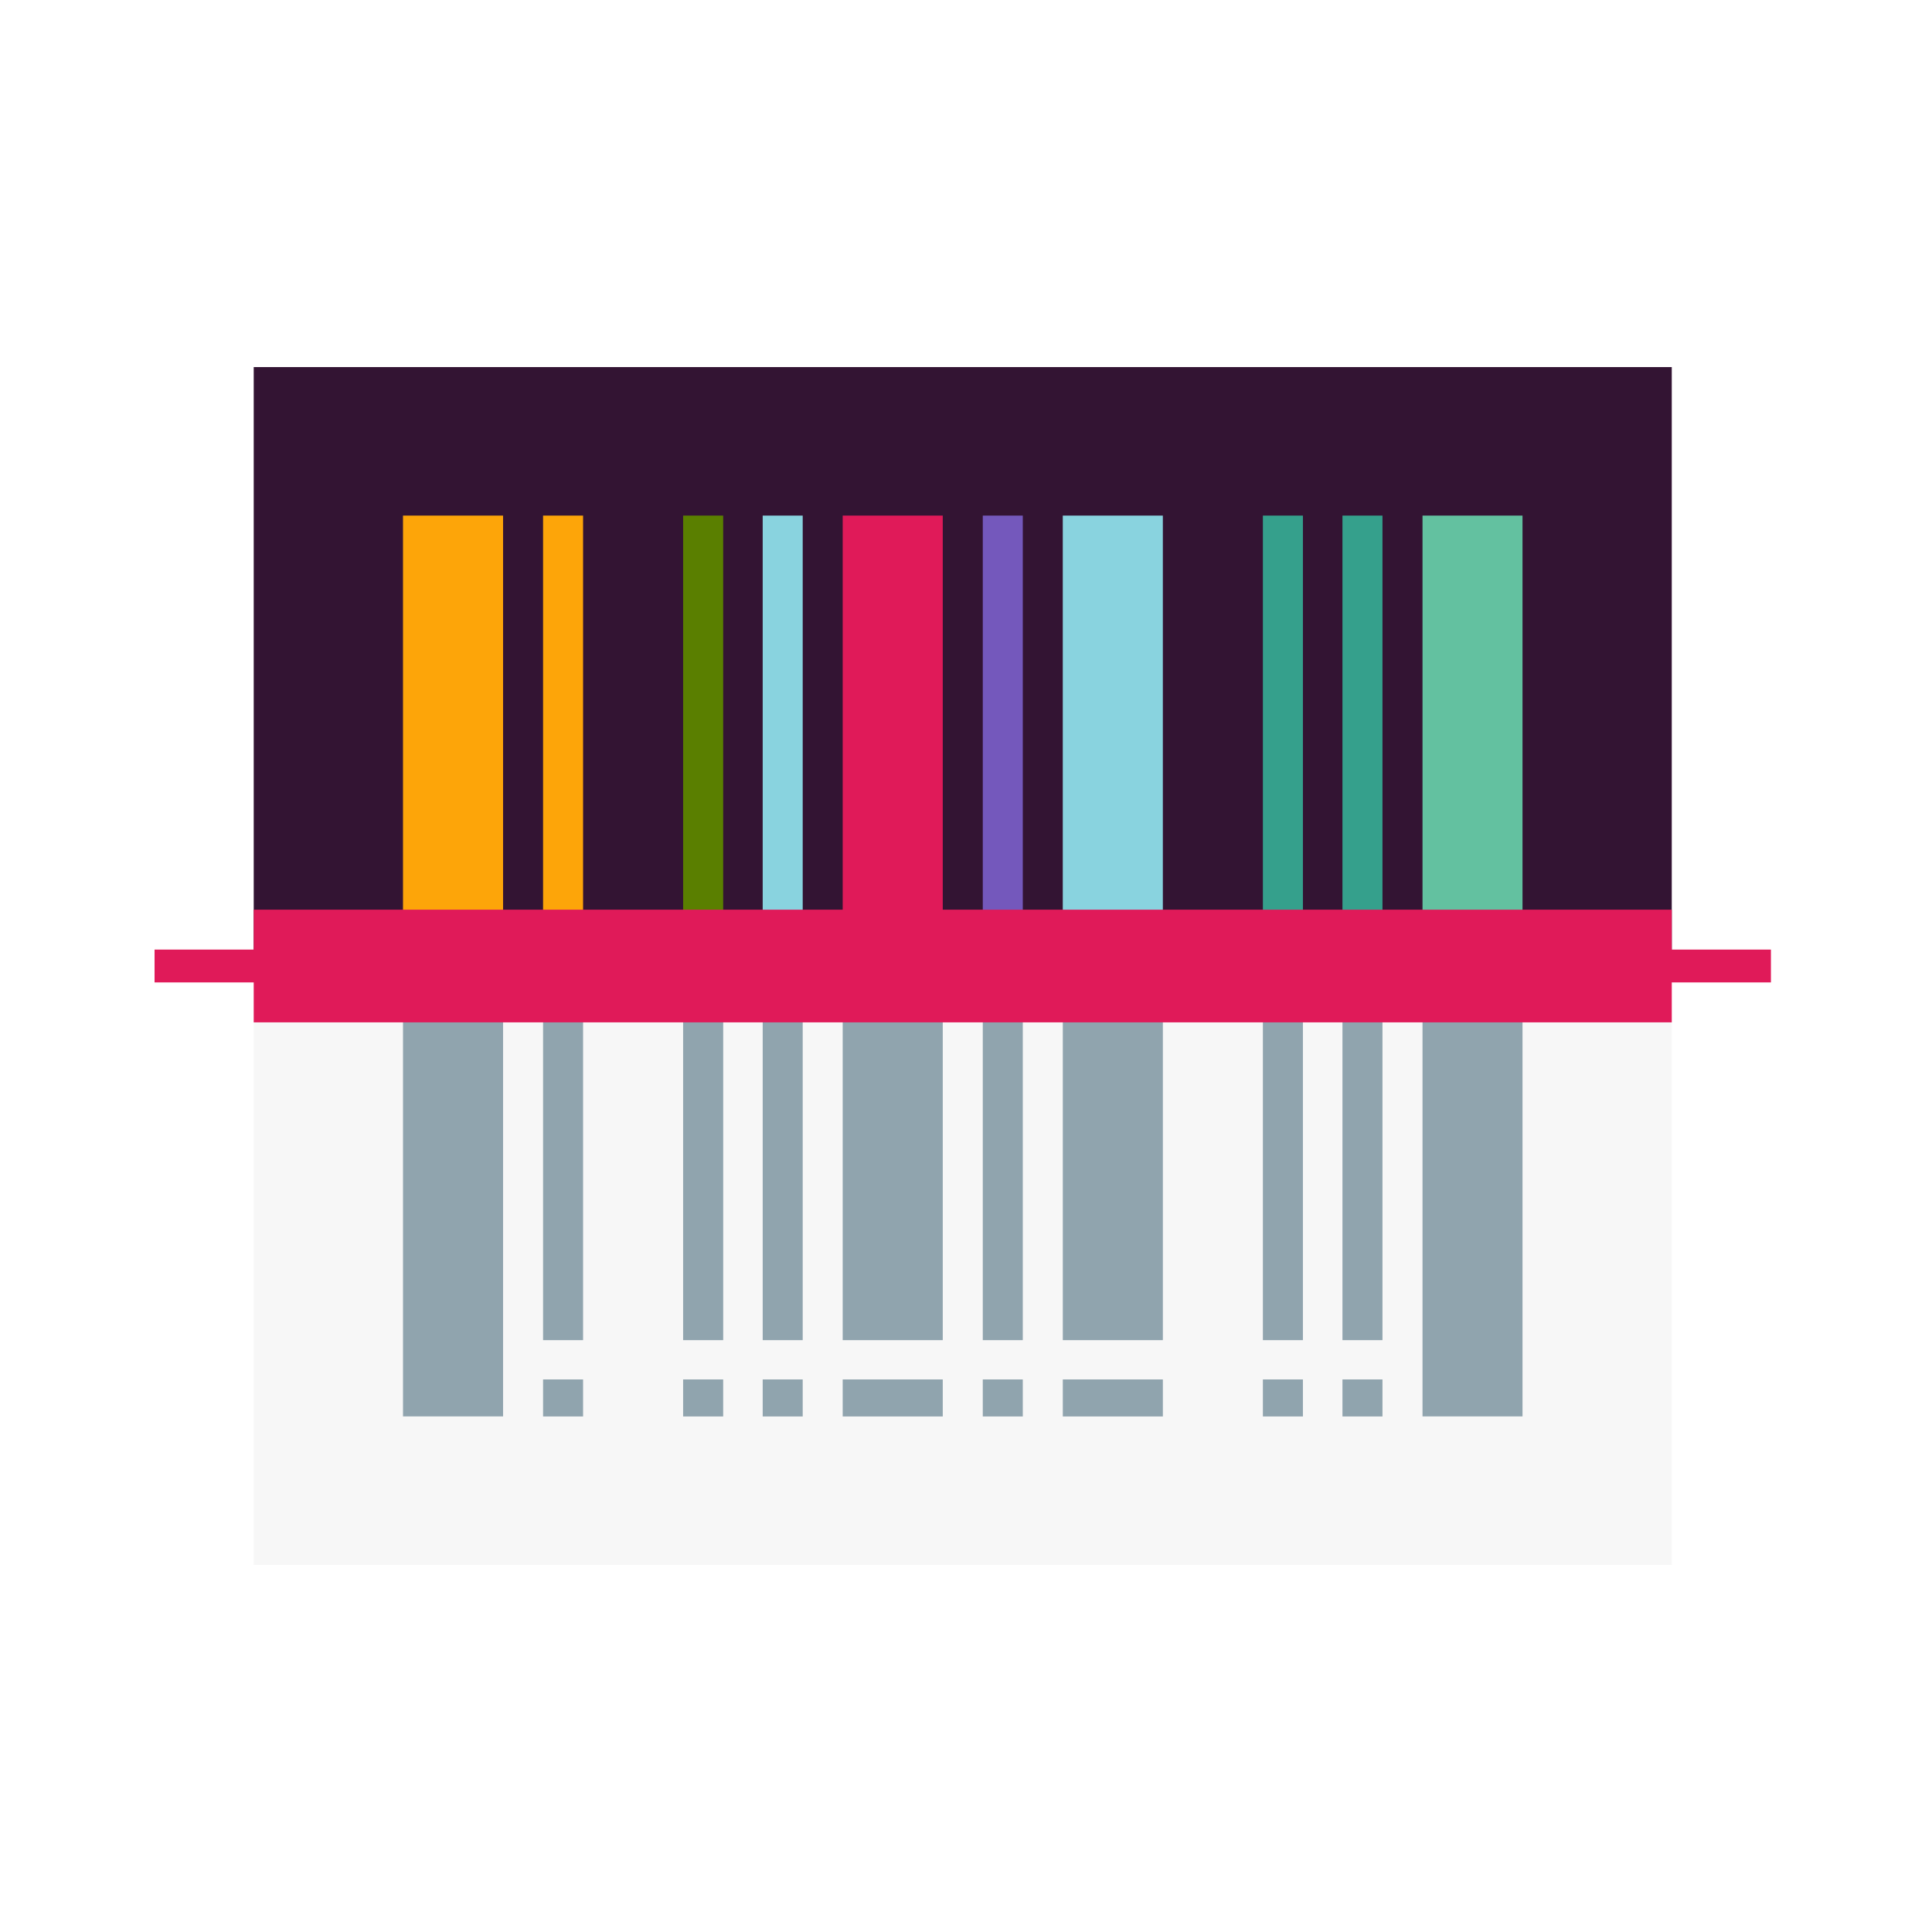
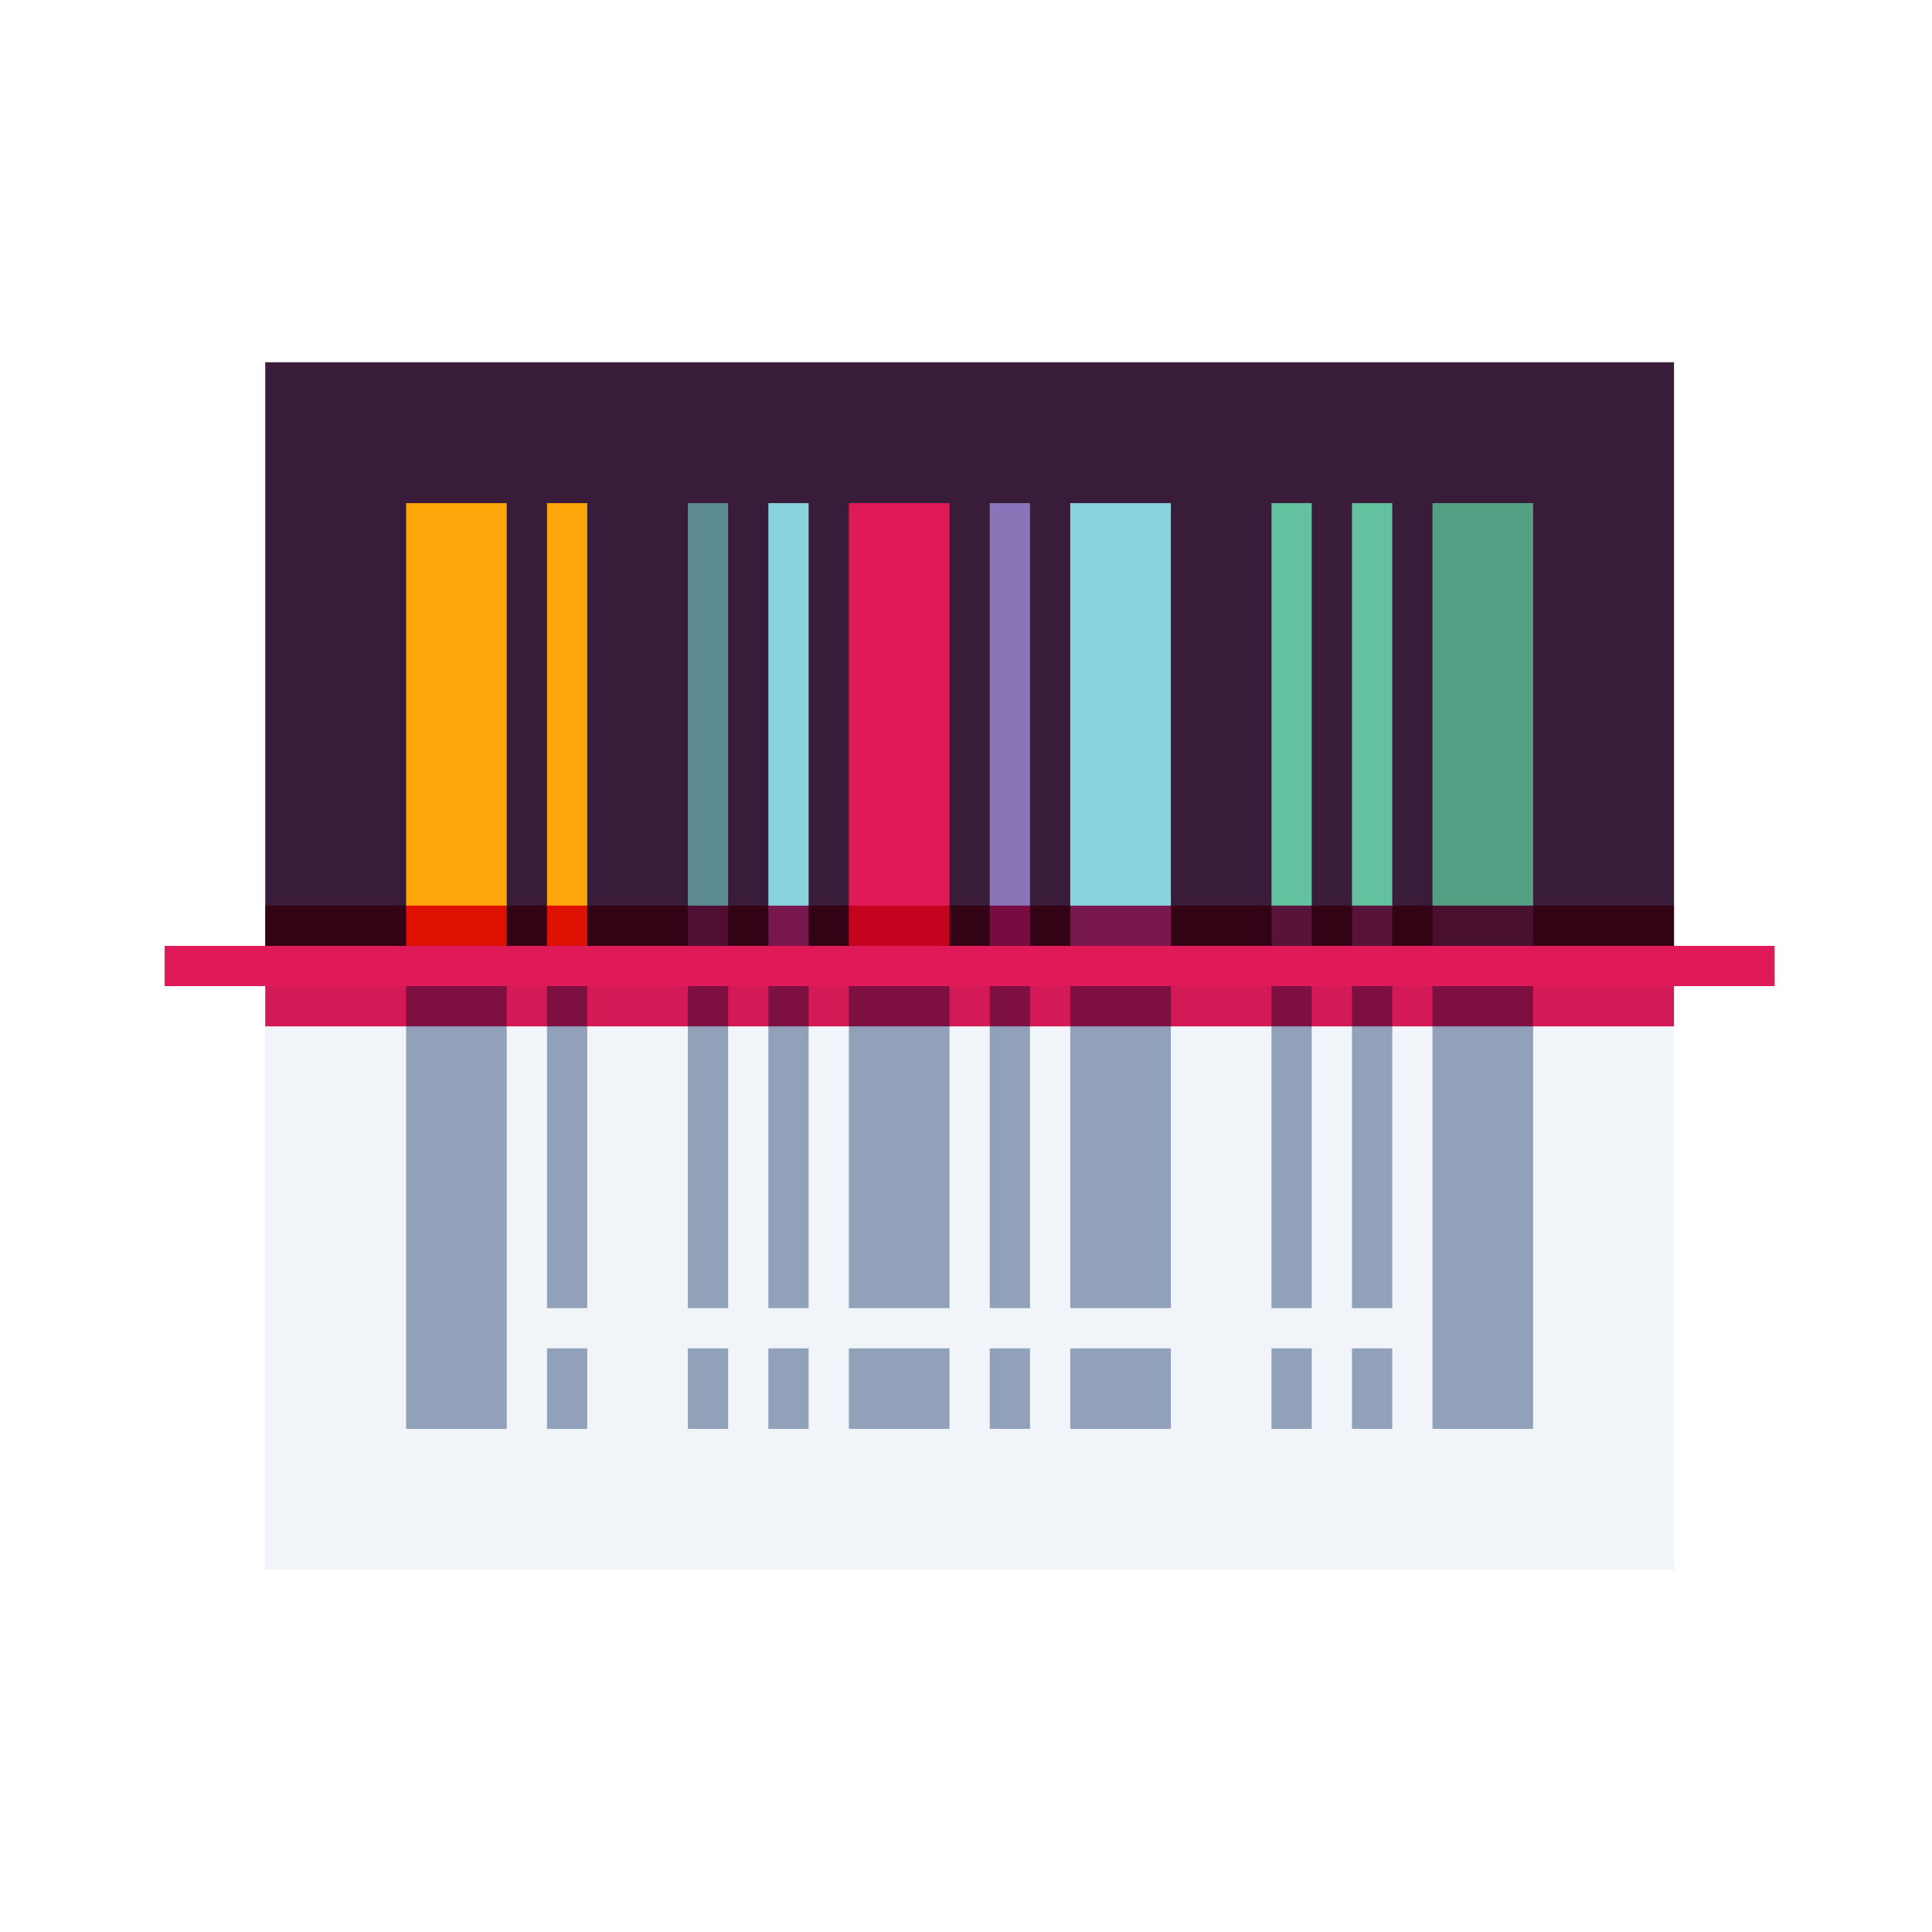
- <svg xmlns="http://www.w3.org/2000/svg" width="96" height="96" viewBox="0 0 96 96" fill="none">
-   <path d="M24.661 77.761H12.607V48.002H83.069V77.761H24.661Z" fill="#F7F7F7" />
-   <path d="M50.822 48.002H48.834V66.591H50.822V48.002Z" fill="#90A4AE" />
-   <path d="M57.782 48.002H52.81V66.591H57.782V48.002Z" fill="#90A4AE" />
-   <path d="M68.694 48.002H66.706V66.591H68.694V48.002Z" fill="#90A4AE" />
-   <path d="M64.741 48.002H62.752V66.591H64.741V48.002Z" fill="#90A4AE" />
-   <path d="M50.822 68.544H48.834V70.383H50.822V68.544Z" fill="#90A4AE" />
-   <path d="M68.694 68.544H66.706V70.383H68.694V68.544Z" fill="#90A4AE" />
-   <path d="M70.684 48.002V70.38H75.653V48.002H70.684Z" fill="#90A4AE" />
-   <path d="M57.782 68.544H52.81V70.383H57.782V68.544Z" fill="#90A4AE" />
-   <path d="M64.741 68.544H62.752V70.383H64.741V68.544Z" fill="#90A4AE" />
-   <path d="M35.935 48.002H33.944V66.591H35.935V48.002Z" fill="#90A4AE" />
-   <path d="M28.973 48.002H26.985V66.591H28.973V48.002Z" fill="#90A4AE" />
-   <path d="M46.845 48.002H41.873V66.591H46.845V48.002Z" fill="#90A4AE" />
-   <path d="M39.886 48.002H37.898V66.591H39.886V48.002Z" fill="#90A4AE" />
-   <path d="M28.973 68.544H26.985V70.383H28.973V68.544Z" fill="#90A4AE" />
-   <path d="M24.997 48.002H20.025V70.38H24.997V48.002Z" fill="#90A4AE" />
-   <path d="M46.845 68.544H41.873V70.383H46.845V68.544Z" fill="#90A4AE" />
-   <path d="M39.886 68.544H37.898V70.383H39.886V68.544Z" fill="#90A4AE" />
-   <path d="M35.934 68.544H33.944V70.383H35.934V68.544Z" fill="#90A4AE" />
-   <path d="M24.661 48.001H12.607V18.24H83.069V48.001H24.661Z" fill="#331433" />
-   <path d="M24.997 25.62H20.025V47.998H24.997V25.62Z" fill="#FDA509" />
-   <path d="M28.973 25.62H26.985V47.998H28.973V25.62Z" fill="#FDA509" />
-   <path d="M35.934 25.62H33.944V47.998H35.934V25.62Z" fill="#5A7F00" />
-   <path d="M39.886 25.62H37.898V47.998H39.886V25.62Z" fill="#89D3DF" />
-   <path d="M46.845 25.62H41.873V47.998H46.845V25.62Z" fill="#E01A59" />
-   <path d="M50.822 25.62H48.834V47.998H50.822V25.62Z" fill="#7458BC" />
-   <path d="M57.781 25.62H52.809V47.998H57.781V25.62Z" fill="#89D3DF" />
-   <path d="M64.741 25.62H62.752V47.998H64.741V25.62Z" fill="#35A08C" />
-   <path d="M68.694 25.62H66.706V47.998H68.694V25.62Z" fill="#35A08C" />
-   <path d="M75.653 25.62H70.684V47.998H75.653V25.62Z" fill="#63C1A0" />
-   <path d="M83.069 45.201H12.607V50.8H83.069V45.201Z" fill="#E01A59" />
-   <path d="M87.996 47.184H7.68V48.816H87.996V47.184Z" fill="#E01A59" />
+ <svg xmlns="http://www.w3.org/2000/svg" width="96" height="96" viewBox="146 256 96 96" fill="none">
+   <path id="Vector_40" d="M171.155 334H159.18V304H229.18V334H171.155Z" fill="#F1F5F9" />
+   <path id="Vector_41" d="M171.155 304H159.18V274H229.18V304H171.155Z" fill="#391C39" />
+   <g id="bars">
+     <path id="Vector_42" d="M171.18 281H166.18V303H171.18V281Z" fill="#FDA509" />
+     <path id="Vector_43" d="M175.18 281H173.18V303H175.18V281Z" fill="#FDA509" />
+     <path id="Vector_44" d="M182.18 281H180.18V303H182.18V281Z" fill="#5C8B93" />
+     <path id="Vector_45" d="M186.18 281H184.18V303H186.18V281Z" fill="#89D3DF" />
+     <path id="Vector_46" d="M193.18 281H188.18V303H193.18V281Z" fill="#E01A59" />
+     <path id="Vector_47" d="M197.18 281H195.18V303H197.18V281Z" fill="#8976B8" />
+     <path id="Vector_48" d="M204.18 281H199.18V303H204.18V281Z" fill="#89D3DF" />
+     <path id="Vector_49" d="M211.18 281H209.18V303H211.18V281Z" fill="#63C1A0" />
+     <path id="Vector_50" d="M215.18 281H213.18V303H215.18V281Z" fill="#63C1A0" />
+     <path id="Vector_51" d="M222.18 281H217.18V303H222.18V281Z" fill="#53A085" />
+   </g>
+   <g id="bars_2">
+     <path id="Vector_52" d="M171.18 305H166.18V327H171.18V305Z" fill="#90A1B9" />
+     <path id="Vector_53" d="M175.18 305H173.18V321H175.18V305Z" fill="#90A1B9" />
+     <path id="Vector_54" d="M175.18 323H173.18V327H175.18V323Z" fill="#90A1B9" />
+     <path id="Vector_55" d="M182.18 305H180.18V321H182.18V305Z" fill="#90A1B9" />
+     <path id="Vector_56" d="M182.18 323H180.18V327H182.18V323Z" fill="#90A1B9" />
+     <path id="Vector_57" d="M186.18 305H184.18V321H186.18V305Z" fill="#90A1B9" />
+     <path id="Vector_58" d="M186.18 323H184.18V327H186.18V323Z" fill="#90A1B9" />
+     <path id="Vector_59" d="M193.18 305H188.18V321H193.18V305Z" fill="#90A1B9" />
+     <path id="Vector_60" d="M193.18 323H188.18V327H193.18V323Z" fill="#90A1B9" />
+     <path id="Vector_61" d="M197.18 305H195.18V321H197.18V305Z" fill="#90A1B9" />
+     <path id="Vector_62" d="M197.18 323H195.18V327H197.18V323Z" fill="#90A1B9" />
+     <path id="Vector_63" d="M204.18 305H199.18V321H204.18V305Z" fill="#90A1B9" />
+     <path id="Vector_64" d="M204.18 323H199.18V327H204.18V323Z" fill="#90A1B9" />
+     <path id="Vector_65" d="M211.18 305H209.18V321H211.18V305Z" fill="#90A1B9" />
+     <path id="Vector_66" d="M211.18 323H209.18V327H211.18V323Z" fill="#90A1B9" />
+     <path id="Vector_67" d="M215.18 305H213.18V321H215.18V305Z" fill="#90A1B9" />
+     <path id="Vector_68" d="M215.18 323H213.18V327H215.18V323Z" fill="#90A1B9" />
+     <path id="Vector_69" d="M222.18 305H217.18V327H222.18V305Z" fill="#90A1B9" />
+   </g>
+   <g id="Vector_70" style="mix-blend-mode:multiply">
+     <path d="M229.18 301H159.18V307H229.18V301Z" fill="#E01A59" />
+   </g>
+   <path id="Vector_71" d="M234.18 303H154.18V305H234.18V303Z" fill="#E01A59" />
</svg>
